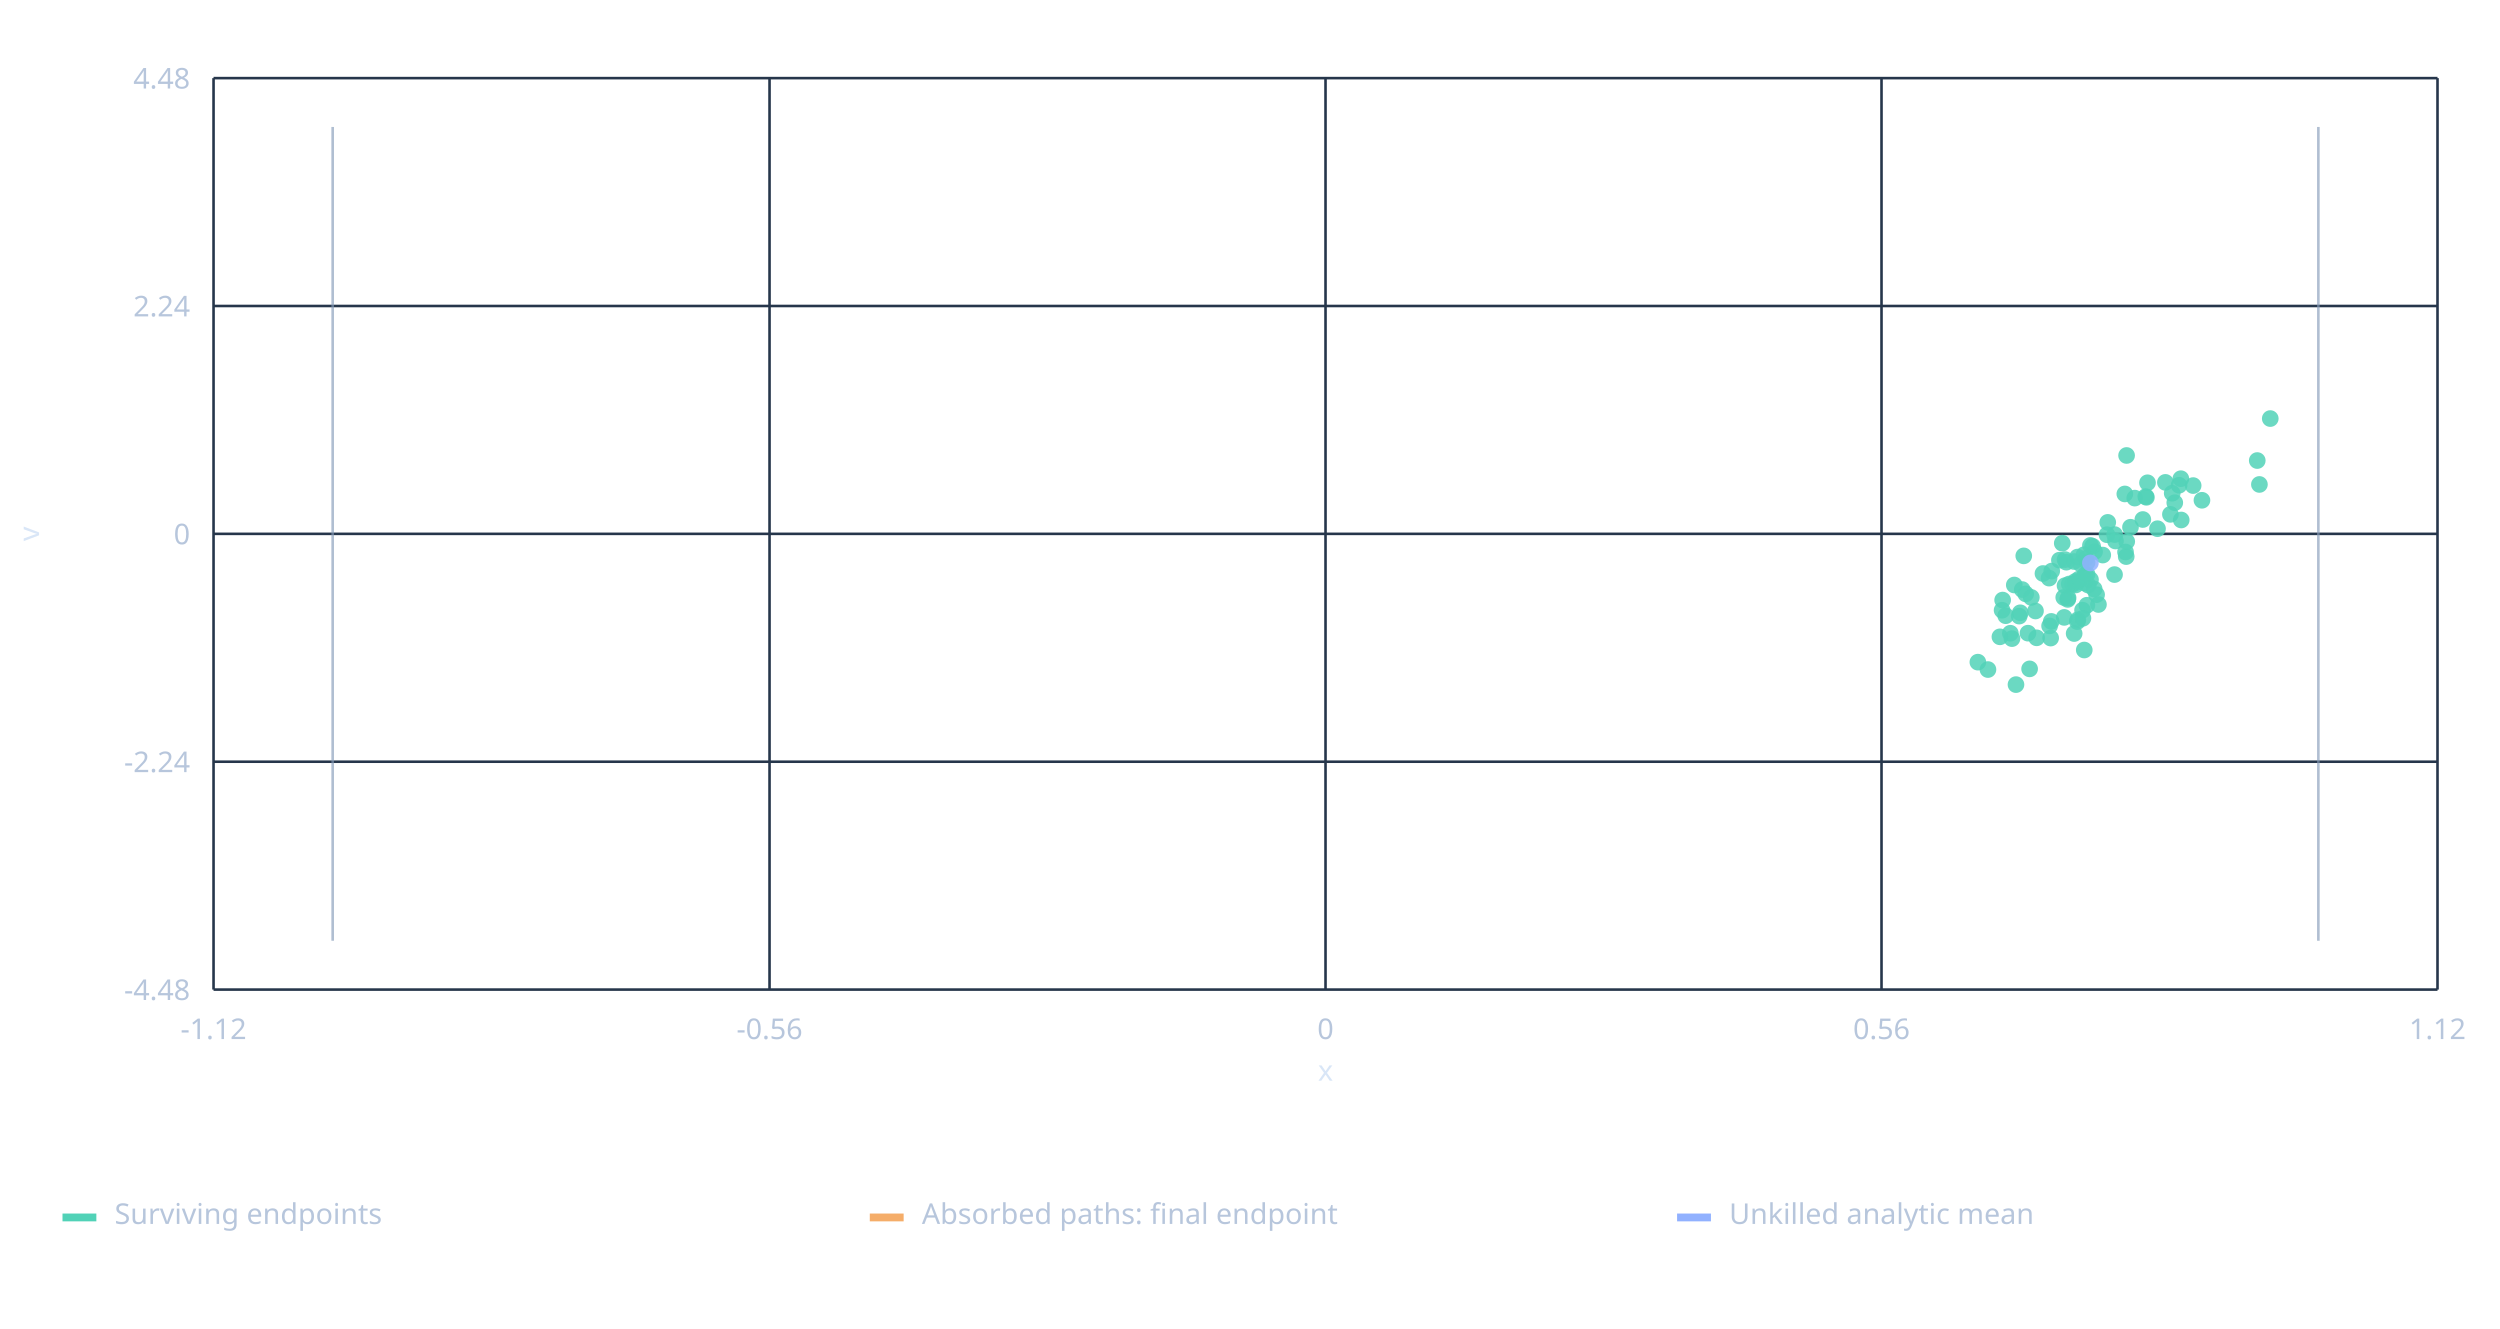
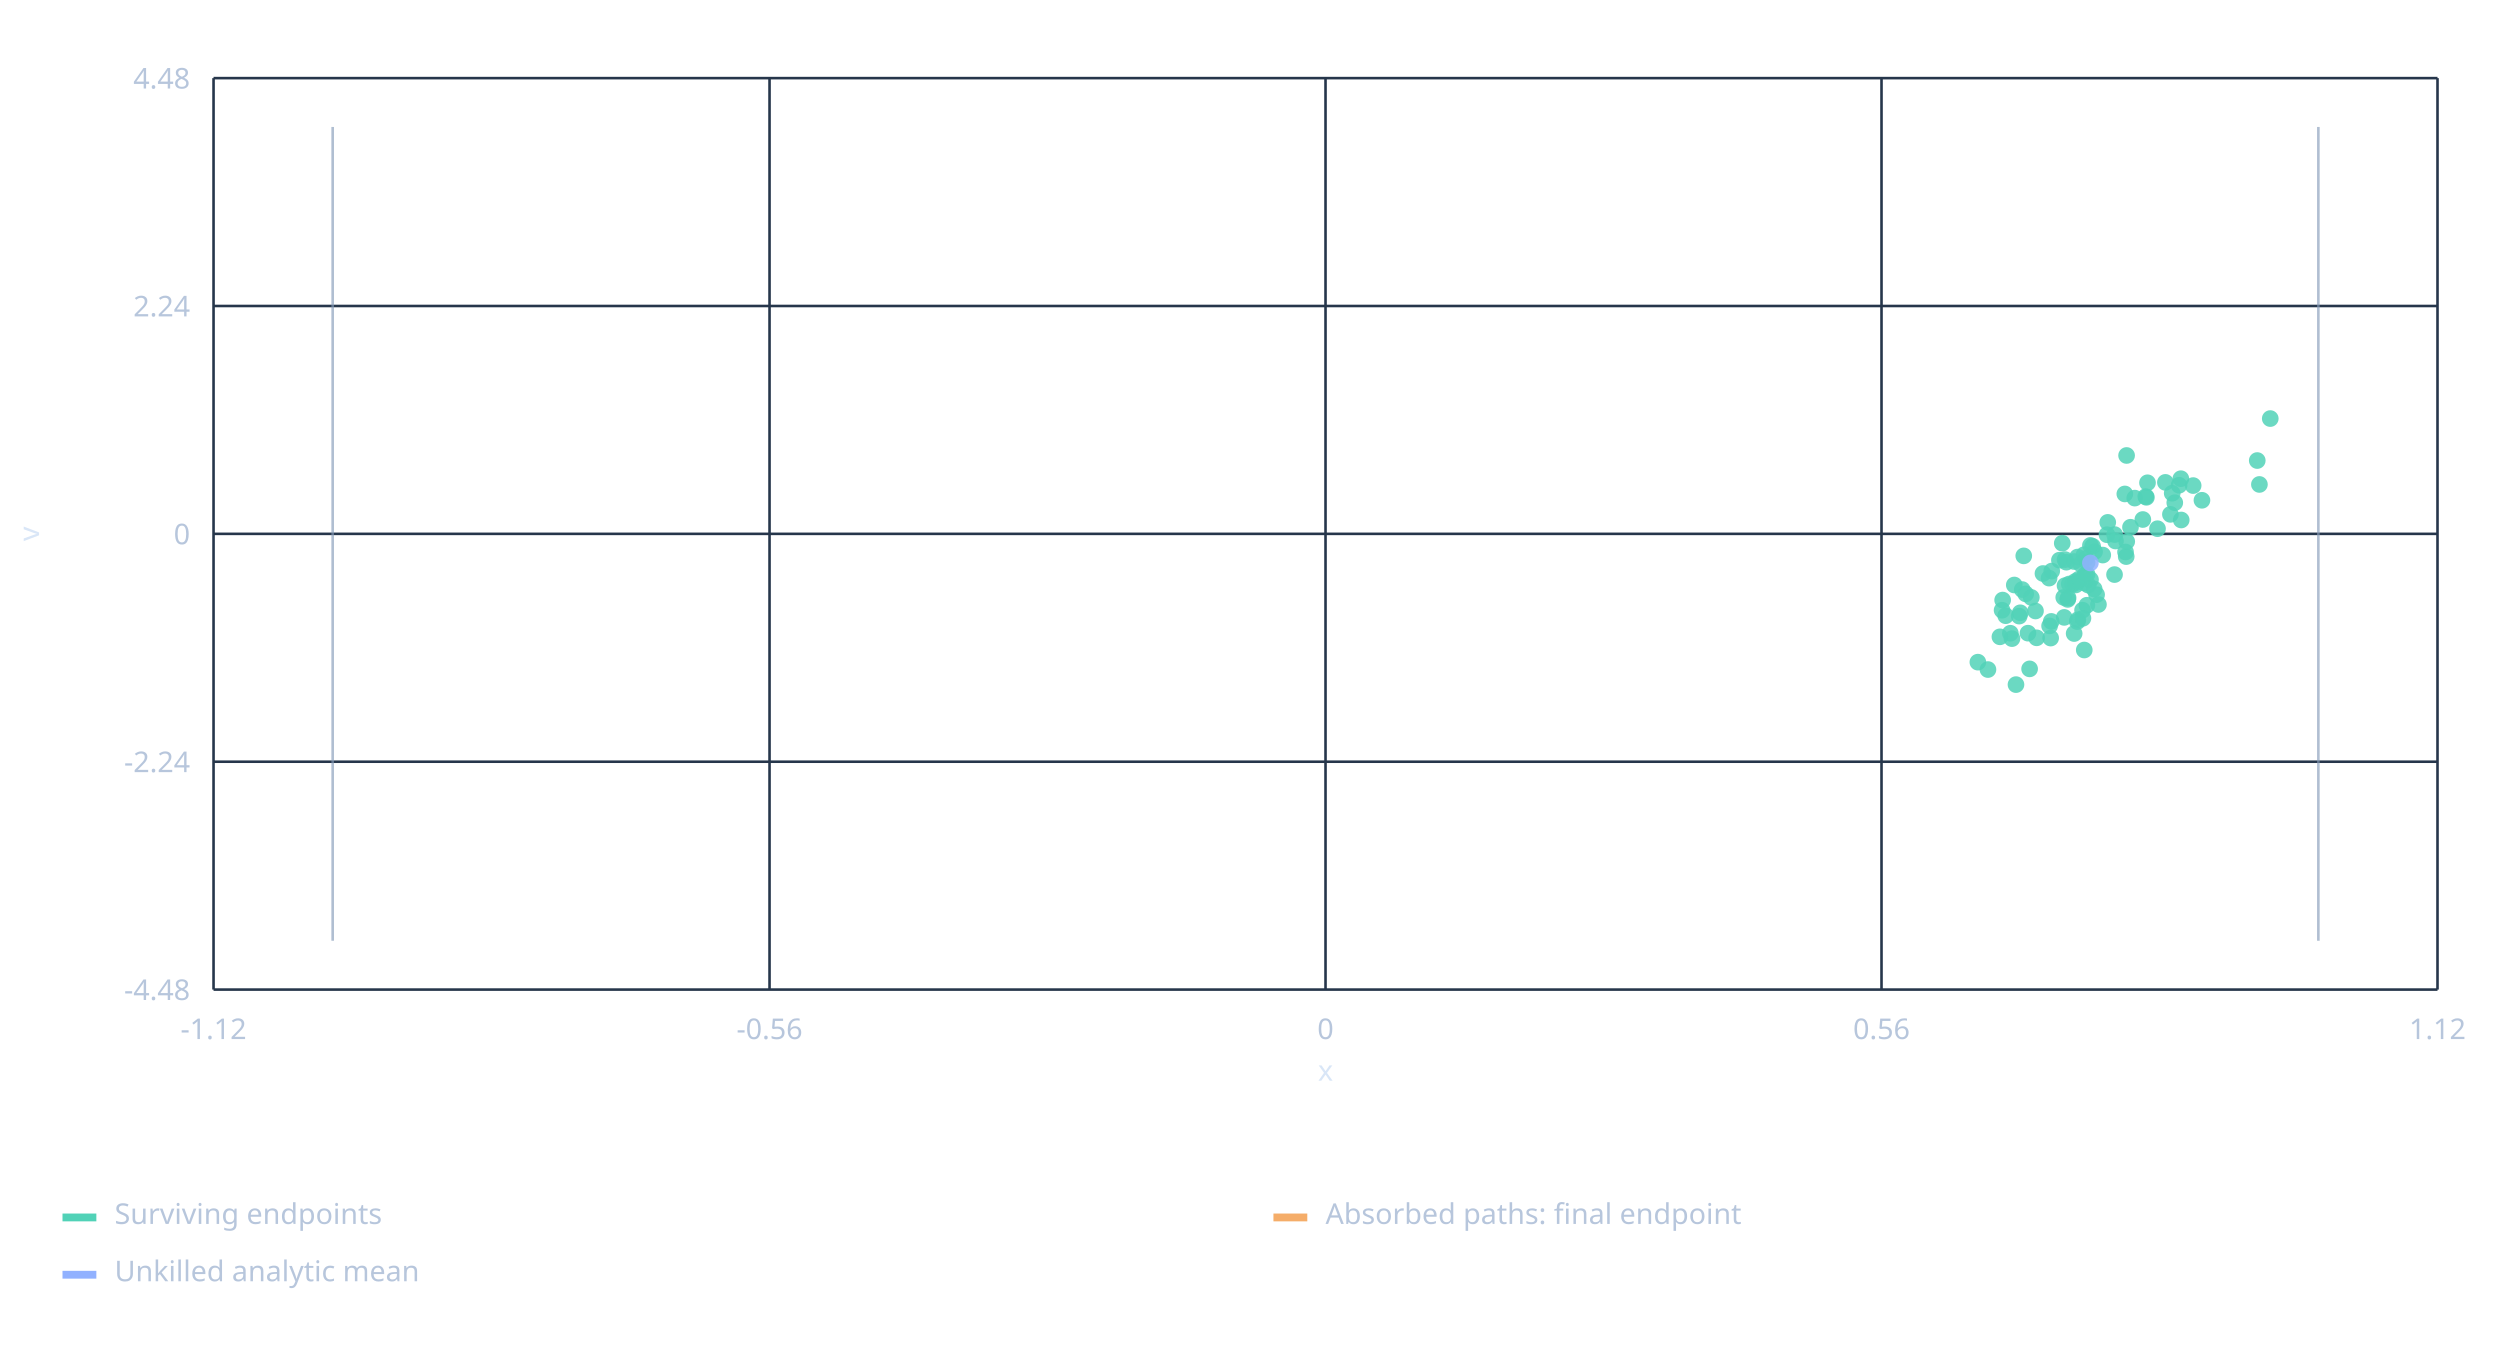
- <svg xmlns="http://www.w3.org/2000/svg" viewBox="0 0 960 510" role="img" aria-label="Transition support from selected start" style="width:100%;height:auto;background:#101b2c">
+ <svg xmlns="http://www.w3.org/2000/svg" viewBox="0 0 960 524" role="img" aria-label="Transition support from selected start" style="width:100%;height:auto;background:#101b2c">
  <g font-family="system-ui,sans-serif" font-size="11" fill="#b7c6dc">
    <path d="M82 30V380 M82 380H936" stroke="#26364b" fill="none" />
    <text x="82" y="399" text-anchor="middle">-1.12</text>
    <text x="73" y="384" text-anchor="end">-4.48</text>
    <path d="M295.5 30V380 M82 292.5H936" stroke="#26364b" fill="none" />
    <text x="295.5" y="399" text-anchor="middle">-0.56</text>
    <text x="73" y="296.5" text-anchor="end">-2.24</text>
    <path d="M509 30V380 M82 205H936" stroke="#26364b" fill="none" />
    <text x="509" y="399" text-anchor="middle">0</text>
    <text x="73" y="209" text-anchor="end">0</text>
    <path d="M722.5 30V380 M82 117.5H936" stroke="#26364b" fill="none" />
    <text x="722.5" y="399" text-anchor="middle">0.56</text>
    <text x="73" y="121.5" text-anchor="end">2.24</text>
    <path d="M936 30V380 M82 30H936" stroke="#26364b" fill="none" />
    <text x="936" y="399" text-anchor="middle">1.12</text>
    <text x="73" y="34" text-anchor="end">4.48</text>
    <svg x="82" y="30" width="854" height="350" viewBox="82 30 854 350" overflow="hidden">
      <path d="M890.25 361.25L890.25 48.75" stroke="#859bb9" stroke-width="1" opacity="0.65" />
      <path d="M127.75 361.25L127.75 48.75" stroke="#859bb9" stroke-width="1" opacity="0.65" />
      <circle data-point="0" data-series="0" cx="866.787" cy="176.848" r="3.2" fill="#51d2b7" opacity="0.85" />
      <circle data-point="1" data-series="0" cx="835.113" cy="193.036" r="3.2" fill="#51d2b7" opacity="0.85" />
      <circle data-point="2" data-series="0" cx="790.817" cy="215.114" r="3.2" fill="#51d2b7" opacity="0.85" />
      <circle data-point="3" data-series="0" cx="798.284" cy="222.397" r="3.2" fill="#51d2b7" opacity="0.85" />
      <circle data-point="4" data-series="0" cx="804.324" cy="211.856" r="3.2" fill="#51d2b7" opacity="0.85" />
      <circle data-point="5" data-series="0" cx="797.074" cy="224.63" r="3.2" fill="#51d2b7" opacity="0.85" />
      <circle data-point="6" data-series="0" cx="795.84" cy="224.354" r="3.2" fill="#51d2b7" opacity="0.85" />
      <circle data-point="7" data-series="0" cx="797.54" cy="223.581" r="3.2" fill="#51d2b7" opacity="0.85" />
      <circle data-point="8" data-series="0" cx="796.435" cy="215.617" r="3.2" fill="#51d2b7" opacity="0.85" />
      <circle data-point="9" data-series="0" cx="801.87" cy="224.668" r="3.2" fill="#51d2b7" opacity="0.85" />
      <circle data-point="10" data-series="0" cx="781.631" cy="234.622" r="3.2" fill="#51d2b7" opacity="0.85" />
      <circle data-point="11" data-series="0" cx="794.015" cy="230.174" r="3.2" fill="#51d2b7" opacity="0.85" />
      <circle data-point="12" data-series="0" cx="799.004" cy="216.607" r="3.2" fill="#51d2b7" opacity="0.85" />
      <circle data-point="13" data-series="0" cx="819.744" cy="191.274" r="3.2" fill="#51d2b7" opacity="0.85" />
      <circle data-point="14" data-series="0" cx="837.447" cy="183.82" r="3.2" fill="#51d2b7" opacity="0.85" />
      <circle data-point="15" data-series="0" cx="824.643" cy="185.385" r="3.2" fill="#51d2b7" opacity="0.85" />
      <circle data-point="16" data-series="0" cx="778.741" cy="243.138" r="3.2" fill="#51d2b7" opacity="0.85" />
      <circle data-point="17" data-series="0" cx="834.125" cy="189.403" r="3.2" fill="#51d2b7" opacity="0.85" />
      <circle data-point="18" data-series="0" cx="803.563" cy="209.77" r="3.2" fill="#51d2b7" opacity="0.85" />
      <circle data-point="19" data-series="0" cx="800.381" cy="223.872" r="3.2" fill="#51d2b7" opacity="0.85" />
      <circle data-point="20" data-series="0" cx="801.372" cy="232.406" r="3.2" fill="#51d2b7" opacity="0.85" />
      <circle data-point="21" data-series="0" cx="836.768" cy="186.334" r="3.2" fill="#51d2b7" opacity="0.85" />
      <circle data-point="22" data-series="0" cx="787.868" cy="219.29" r="3.2" fill="#51d2b7" opacity="0.85" />
      <circle data-point="23" data-series="0" cx="794.592" cy="224.251" r="3.2" fill="#51d2b7" opacity="0.85" />
      <circle data-point="24" data-series="0" cx="809.375" cy="200.589" r="3.2" fill="#51d2b7" opacity="0.85" />
      <circle data-point="25" data-series="0" cx="771.973" cy="243.164" r="3.2" fill="#51d2b7" opacity="0.85" />
      <circle data-point="26" data-series="0" cx="776.537" cy="226.392" r="3.2" fill="#51d2b7" opacity="0.85" />
      <circle data-point="27" data-series="0" cx="775.37" cy="236.589" r="3.2" fill="#51d2b7" opacity="0.85" />
      <circle data-point="28" data-series="0" cx="791.906" cy="208.595" r="3.2" fill="#51d2b7" opacity="0.85" />
      <circle data-point="29" data-series="0" cx="816.461" cy="213.732" r="3.2" fill="#51d2b7" opacity="0.85" />
      <circle data-point="30" data-series="0" cx="824.22" cy="190.971" r="3.2" fill="#51d2b7" opacity="0.85" />
      <circle data-point="31" data-series="0" cx="786.849" cy="221.998" r="3.2" fill="#51d2b7" opacity="0.85" />
      <circle data-point="32" data-series="0" cx="828.485" cy="203.025" r="3.2" fill="#51d2b7" opacity="0.85" />
      <circle data-point="33" data-series="0" cx="772.596" cy="245.232" r="3.2" fill="#51d2b7" opacity="0.85" />
      <circle data-point="34" data-series="0" cx="871.781" cy="160.727" r="3.2" fill="#51d2b7" opacity="0.85" />
      <circle data-point="35" data-series="0" cx="845.551" cy="192.106" r="3.2" fill="#51d2b7" opacity="0.85" />
      <circle data-point="36" data-series="0" cx="773.484" cy="224.641" r="3.2" fill="#51d2b7" opacity="0.85" />
      <circle data-point="37" data-series="0" cx="802.748" cy="222.589" r="3.2" fill="#51d2b7" opacity="0.85" />
      <circle data-point="38" data-series="0" cx="759.501" cy="254.267" r="3.2" fill="#51d2b7" opacity="0.85" />
      <circle data-point="39" data-series="0" cx="811.982" cy="220.638" r="3.2" fill="#51d2b7" opacity="0.85" />
      <circle data-point="40" data-series="0" cx="833.441" cy="197.515" r="3.2" fill="#51d2b7" opacity="0.85" />
      <circle data-point="41" data-series="0" cx="769.015" cy="230.426" r="3.2" fill="#51d2b7" opacity="0.85" />
      <circle data-point="42" data-series="0" cx="823.969" cy="190.687" r="3.2" fill="#51d2b7" opacity="0.85" />
      <circle data-point="43" data-series="0" cx="822.847" cy="199.495" r="3.2" fill="#51d2b7" opacity="0.85" />
      <circle data-point="44" data-series="0" cx="815.935" cy="189.676" r="3.2" fill="#51d2b7" opacity="0.85" />
      <circle data-point="45" data-series="0" cx="797.681" cy="238.698" r="3.2" fill="#51d2b7" opacity="0.85" />
      <circle data-point="46" data-series="0" cx="801.432" cy="220.538" r="3.2" fill="#51d2b7" opacity="0.85" />
      <circle data-point="47" data-series="0" cx="787.048" cy="240.345" r="3.2" fill="#51d2b7" opacity="0.85" />
      <circle data-point="48" data-series="0" cx="777.124" cy="213.455" r="3.2" fill="#51d2b7" opacity="0.85" />
      <circle data-point="49" data-series="0" cx="805.806" cy="232.127" r="3.2" fill="#51d2b7" opacity="0.85" />
      <circle data-point="50" data-series="0" cx="807.458" cy="213.145" r="3.2" fill="#51d2b7" opacity="0.85" />
      <circle data-point="51" data-series="0" cx="797.892" cy="237.993" r="3.2" fill="#51d2b7" opacity="0.85" />
      <circle data-point="52" data-series="0" cx="792.48" cy="229.408" r="3.2" fill="#51d2b7" opacity="0.85" />
      <circle data-point="53" data-series="0" cx="818.106" cy="202.458" r="3.2" fill="#51d2b7" opacity="0.85" />
      <circle data-point="54" data-series="0" cx="809.081" cy="205.333" r="3.2" fill="#51d2b7" opacity="0.85" />
      <circle data-point="55" data-series="0" cx="816.206" cy="211.968" r="3.2" fill="#51d2b7" opacity="0.85" />
      <circle data-point="56" data-series="0" cx="792.661" cy="237.081" r="3.2" fill="#51d2b7" opacity="0.85" />
      <circle data-point="57" data-series="0" cx="816.611" cy="174.903" r="3.2" fill="#51d2b7" opacity="0.85" />
      <circle data-point="58" data-series="0" cx="867.615" cy="186.029" r="3.2" fill="#51d2b7" opacity="0.85" />
      <circle data-point="59" data-series="0" cx="774.138" cy="262.892" r="3.2" fill="#51d2b7" opacity="0.85" />
      <circle data-point="60" data-series="0" cx="837.589" cy="199.677" r="3.2" fill="#51d2b7" opacity="0.85" />
      <circle data-point="61" data-series="0" cx="782.066" cy="244.923" r="3.2" fill="#51d2b7" opacity="0.85" />
      <circle data-point="62" data-series="0" cx="812.014" cy="205.276" r="3.2" fill="#51d2b7" opacity="0.85" />
      <circle data-point="63" data-series="0" cx="763.375" cy="257.105" r="3.2" fill="#51d2b7" opacity="0.85" />
      <circle data-point="64" data-series="0" cx="768.8" cy="234.33" r="3.2" fill="#51d2b7" opacity="0.85" />
      <circle data-point="65" data-series="0" cx="787.692" cy="238.619" r="3.2" fill="#51d2b7" opacity="0.85" />
      <circle data-point="66" data-series="0" cx="802.724" cy="209.441" r="3.2" fill="#51d2b7" opacity="0.85" />
      <circle data-point="67" data-series="0" cx="831.516" cy="185.232" r="3.2" fill="#51d2b7" opacity="0.85" />
      <circle data-point="68" data-series="0" cx="800.354" cy="249.607" r="3.2" fill="#51d2b7" opacity="0.85" />
      <circle data-point="69" data-series="0" cx="800.286" cy="213.014" r="3.2" fill="#51d2b7" opacity="0.85" />
      <circle data-point="70" data-series="0" cx="799.699" cy="234.311" r="3.2" fill="#51d2b7" opacity="0.85" />
      <circle data-point="71" data-series="0" cx="767.971" cy="244.539" r="3.2" fill="#51d2b7" opacity="0.85" />
      <circle data-point="72" data-series="0" cx="784.495" cy="220.226" r="3.2" fill="#51d2b7" opacity="0.85" />
      <circle data-point="73" data-series="0" cx="799.946" cy="222.06" r="3.2" fill="#51d2b7" opacity="0.85" />
      <circle data-point="74" data-series="0" cx="800.979" cy="214.427" r="3.2" fill="#51d2b7" opacity="0.85" />
      <circle data-point="75" data-series="0" cx="796.891" cy="223.286" r="3.2" fill="#51d2b7" opacity="0.85" />
      <circle data-point="76" data-series="0" cx="805.094" cy="228.352" r="3.2" fill="#51d2b7" opacity="0.85" />
      <circle data-point="77" data-series="0" cx="777.873" cy="228.05" r="3.2" fill="#51d2b7" opacity="0.85" />
      <circle data-point="78" data-series="0" cx="794.148" cy="229.589" r="3.2" fill="#51d2b7" opacity="0.85" />
      <circle data-point="79" data-series="0" cx="799.848" cy="237.42" r="3.2" fill="#51d2b7" opacity="0.85" />
      <circle data-point="80" data-series="0" cx="801.451" cy="215.965" r="3.2" fill="#51d2b7" opacity="0.85" />
      <circle data-point="81" data-series="0" cx="796.474" cy="243.275" r="3.2" fill="#51d2b7" opacity="0.85" />
      <circle data-point="82" data-series="0" cx="792.968" cy="224.886" r="3.2" fill="#51d2b7" opacity="0.85" />
      <circle data-point="83" data-series="0" cx="770.19" cy="236.432" r="3.2" fill="#51d2b7" opacity="0.85" />
      <circle data-point="84" data-series="0" cx="816.665" cy="207.942" r="3.2" fill="#51d2b7" opacity="0.85" />
      <circle data-point="85" data-series="0" cx="797.761" cy="213.913" r="3.2" fill="#51d2b7" opacity="0.85" />
      <circle data-point="86" data-series="0" cx="800.752" cy="220.615" r="3.2" fill="#51d2b7" opacity="0.85" />
      <circle data-point="87" data-series="0" cx="793.473" cy="215.883" r="3.2" fill="#51d2b7" opacity="0.85" />
      <circle data-point="88" data-series="0" cx="779.371" cy="256.848" r="3.2" fill="#51d2b7" opacity="0.85" />
      <circle data-point="89" data-series="0" cx="804.159" cy="226.182" r="3.2" fill="#51d2b7" opacity="0.85" />
      <circle data-point="90" data-series="0" cx="842.171" cy="186.46" r="3.2" fill="#51d2b7" opacity="0.85" />
      <circle data-point="91" data-series="0" cx="780.029" cy="229.415" r="3.2" fill="#51d2b7" opacity="0.85" />
      <circle data-point="92" data-series="0" cx="812.343" cy="207.743" r="3.2" fill="#51d2b7" opacity="0.85" />
      <circle data-point="93" data-series="0" cx="787.456" cy="245.018" r="3.2" fill="#51d2b7" opacity="0.85" />
      <circle data-point="94" data-series="0" cx="775.772" cy="235.309" r="3.2" fill="#51d2b7" opacity="0.85" />
      <circle data-point="95" data-series="0" cx="792.986" cy="214.894" r="3.2" fill="#51d2b7" opacity="0.85" />
      <circle data-point="0" data-series="2" cx="802.712" cy="216.169" r="3.2" fill="#91b1ff" opacity="0.85" />
    </svg>
    <text x="509" y="415" text-anchor="middle" fill="#d9e6f7">x</text>
    <text transform="translate(15 205) rotate(-90)" text-anchor="middle" fill="#d9e6f7">v</text>
  </g>
  <g transform="translate(24 470)">
    <rect width="13" height="3" y="-4" fill="#51d2b7" />
-     <text x="20" fill="#b7c6dc" font-family="system-ui,sans-serif" font-size="11">Surviving endpoints</text>
+     <text fill="#b7c6dc" font-family="system-ui,sans-serif" font-size="11">
+       <tspan x="20" dy="0">Surviving endpoints</tspan>
+     </text>
  </g>
-   <g transform="translate(334 470)">
+   <g transform="translate(489 470)">
    <rect width="13" height="3" y="-4" fill="#f5ad69" />
-     <text x="20" fill="#b7c6dc" font-family="system-ui,sans-serif" font-size="11">Absorbed paths: final endpoint</text>
+     <text fill="#b7c6dc" font-family="system-ui,sans-serif" font-size="11">
+       <tspan x="20" dy="0">Absorbed paths: final endpoint</tspan>
+     </text>
  </g>
-   <g transform="translate(644 470)">
+   <g transform="translate(24 492)">
    <rect width="13" height="3" y="-4" fill="#91b1ff" />
-     <text x="20" fill="#b7c6dc" font-family="system-ui,sans-serif" font-size="11">Unkilled analytic mean</text>
+     <text fill="#b7c6dc" font-family="system-ui,sans-serif" font-size="11">
+       <tspan x="20" dy="0">Unkilled analytic mean</tspan>
+     </text>
  </g>
</svg>
